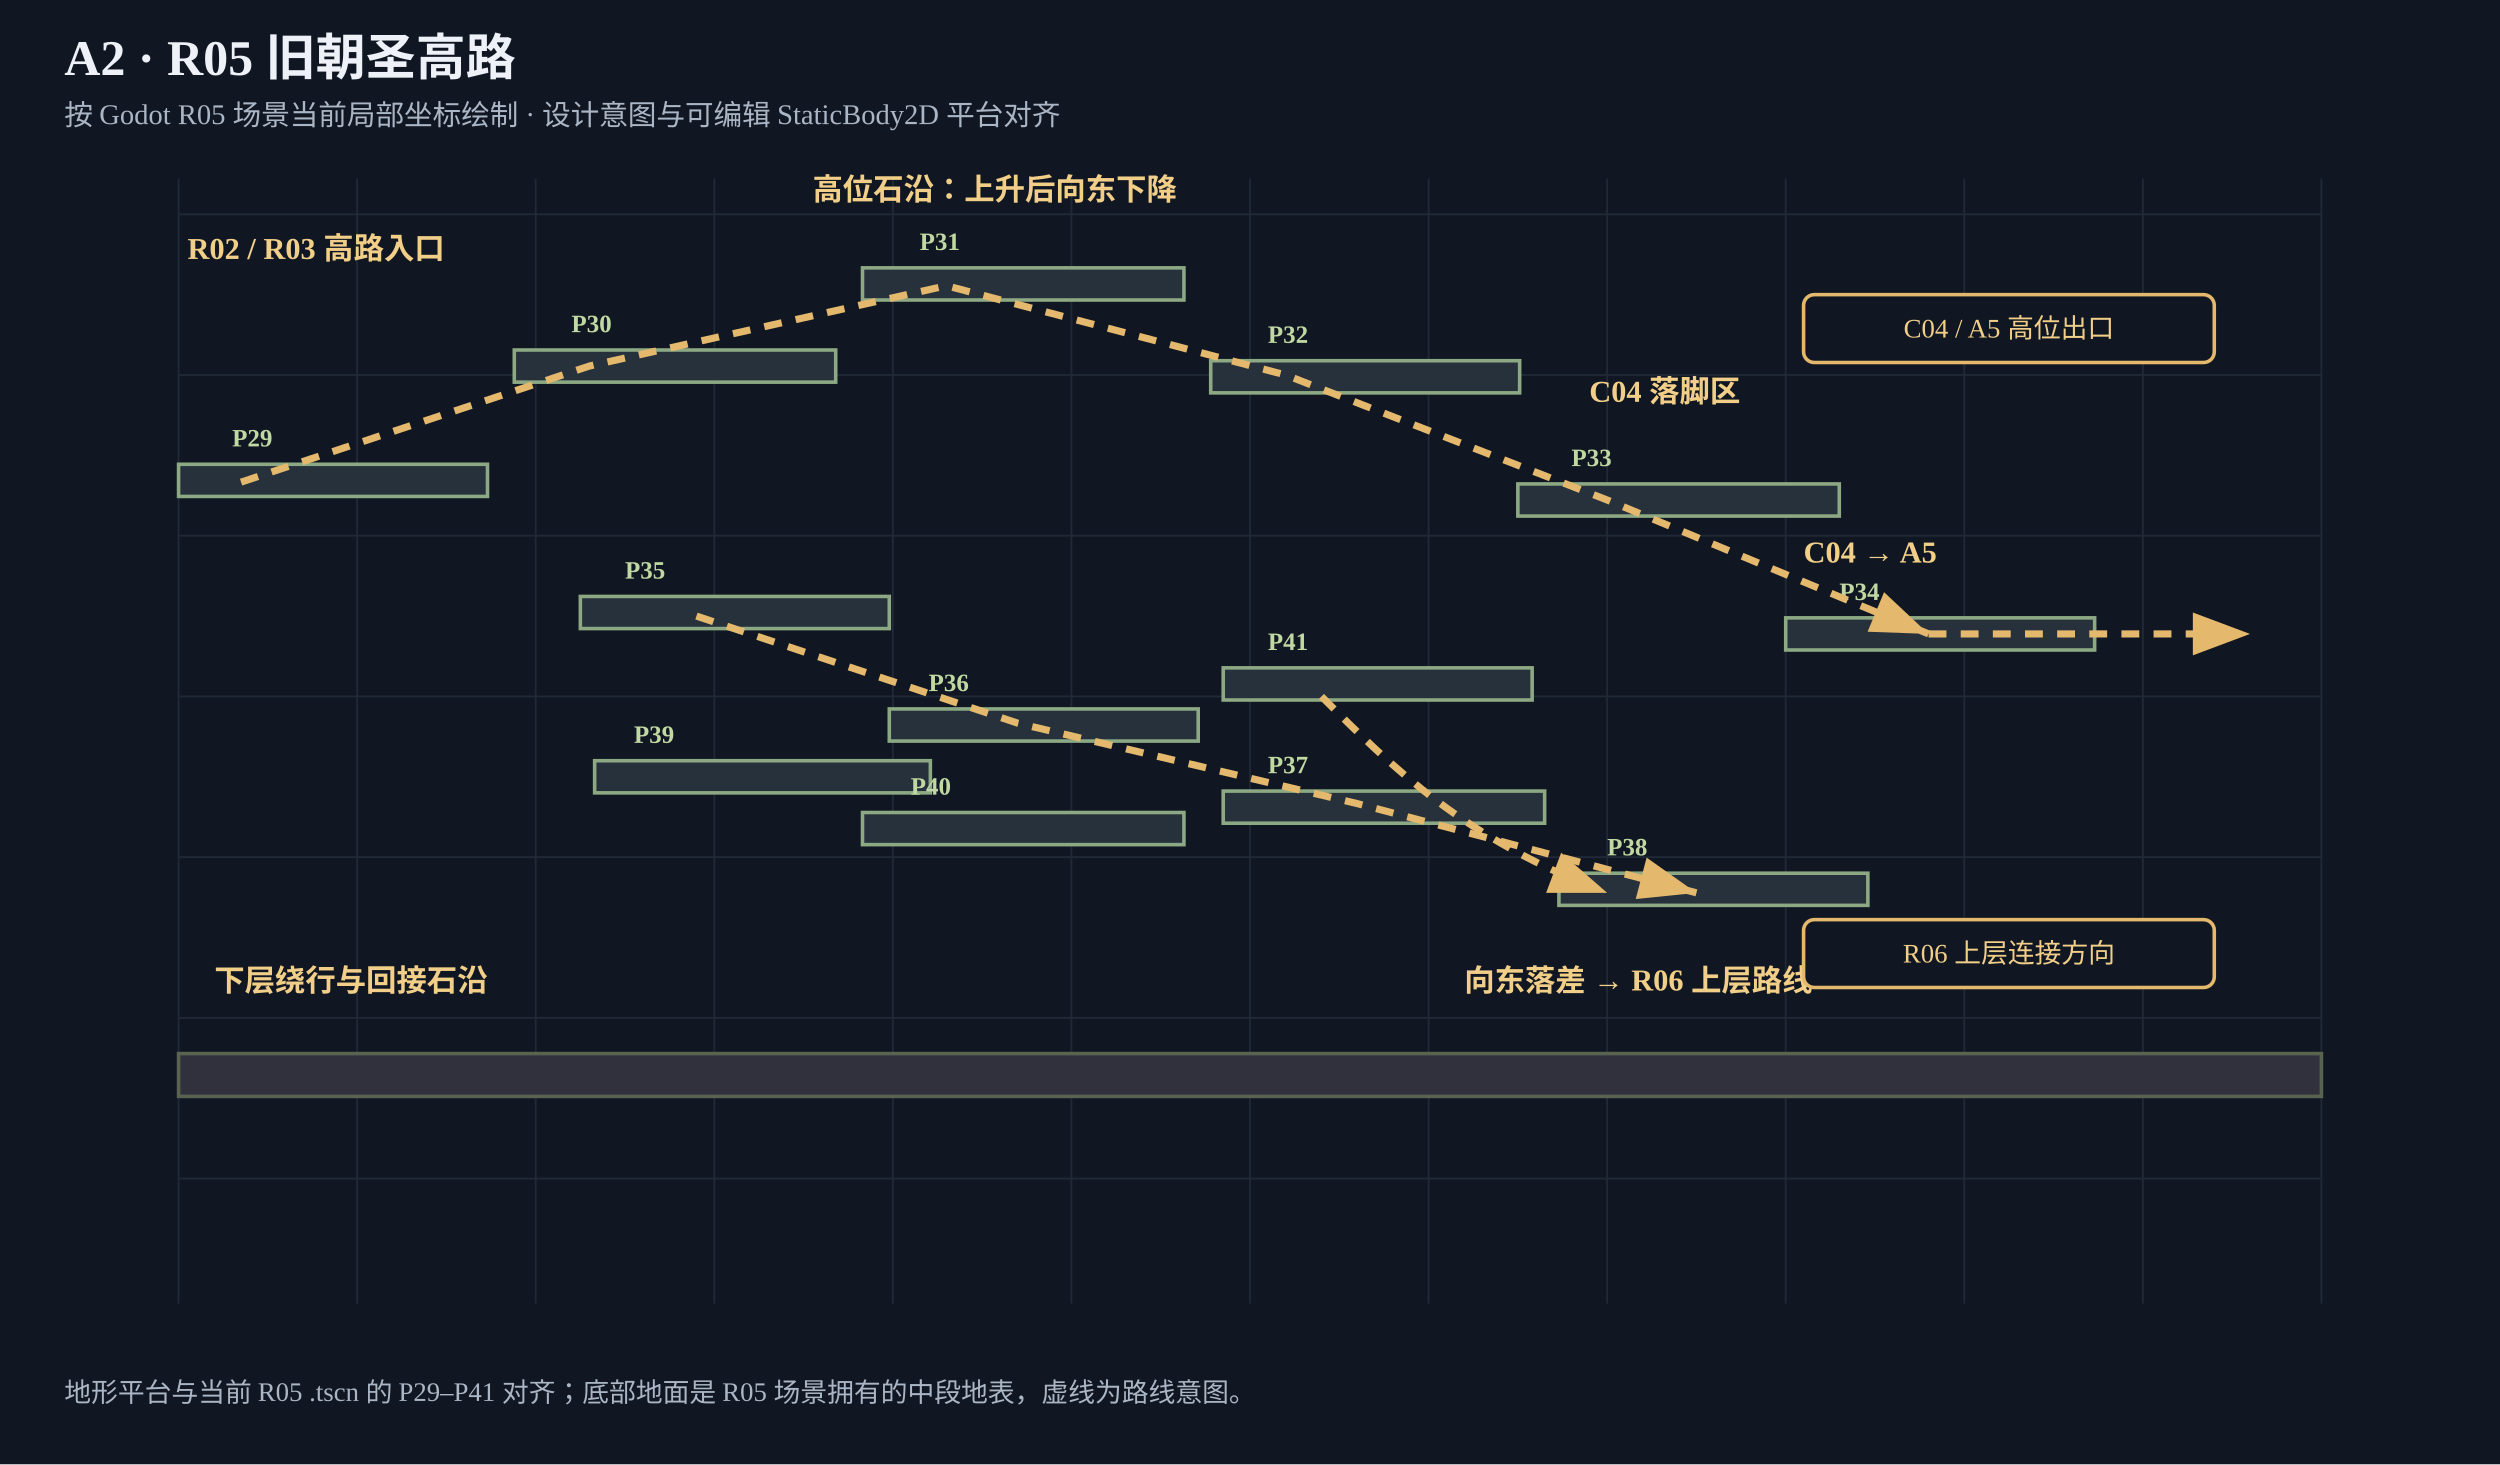
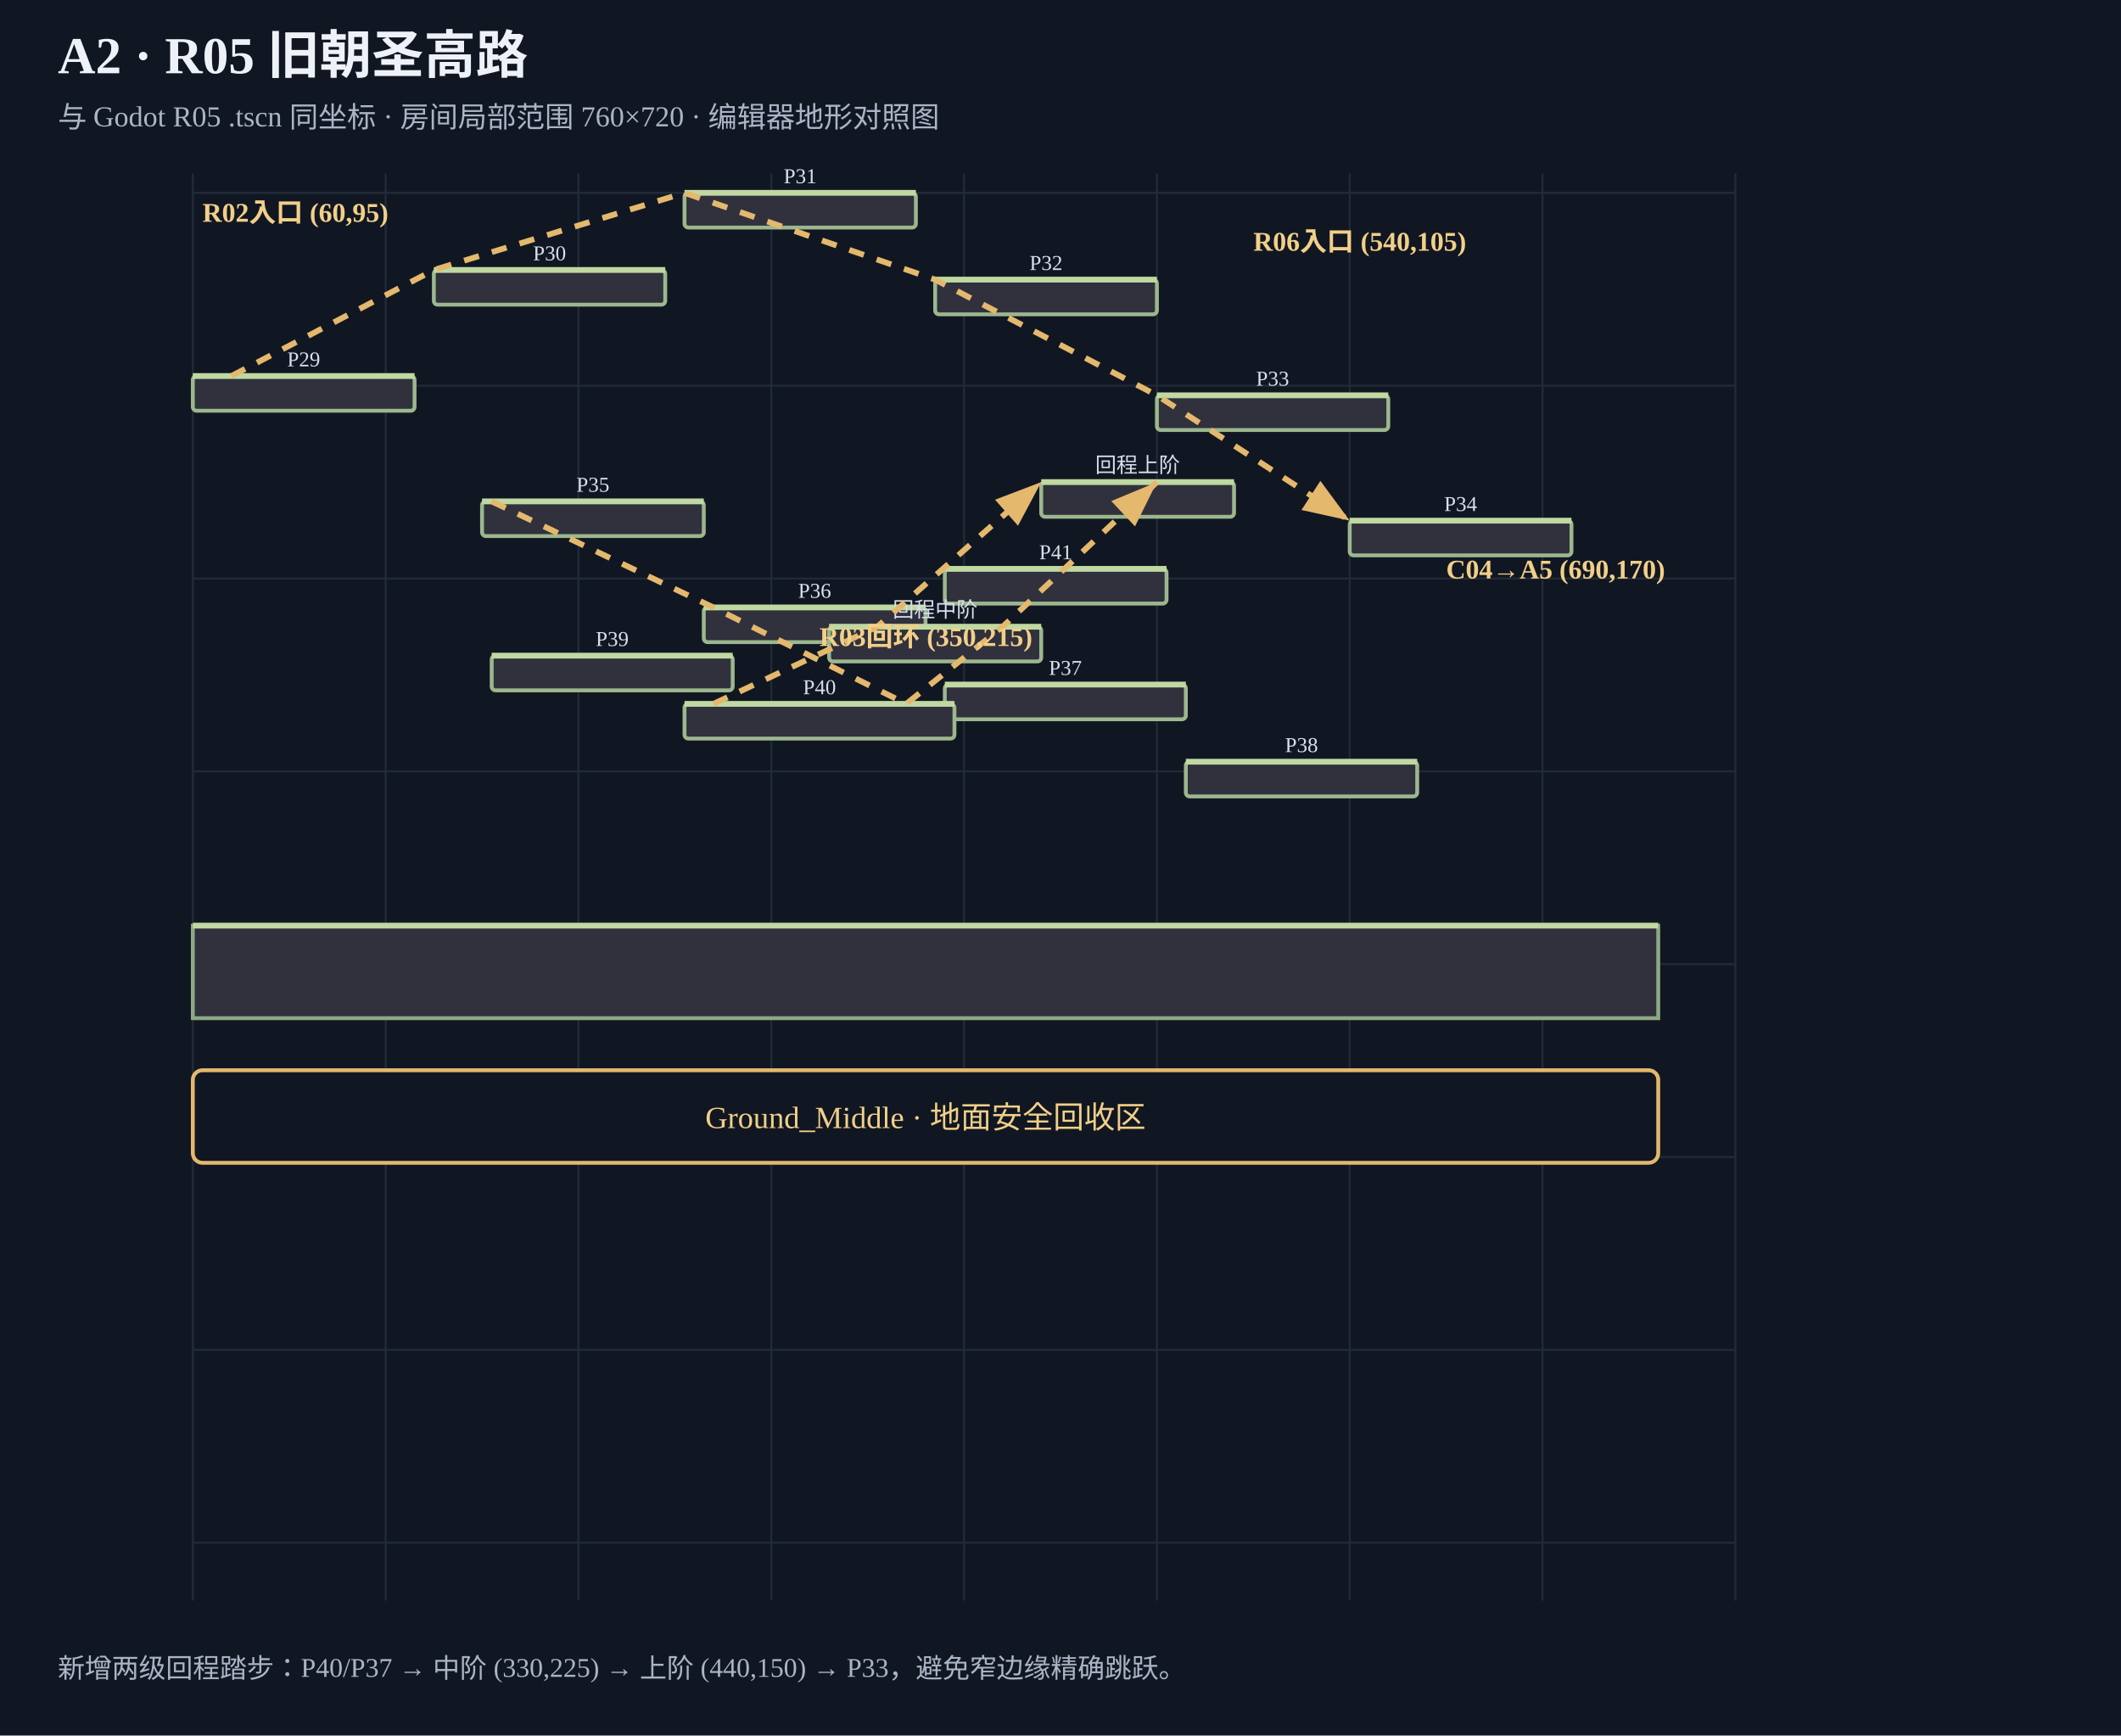
- <svg xmlns="http://www.w3.org/2000/svg" width="1400" height="820" viewBox="0 0 1400 820">
+ <svg xmlns="http://www.w3.org/2000/svg" width="1100" height="900" viewBox="0 0 1100 900">
  <defs>
-     <marker id="a" markerWidth="10" markerHeight="10" refX="8" refY="3" orient="auto">
+     <marker id="a" markerWidth="9" markerHeight="9" refX="8" refY="3" orient="auto">
      <path d="M0 0L8 3L0 6Z" fill="#e4b86d" />
    </marker>
  </defs>
-   <rect width="1400" height="820" fill="#111722" />
-   <text x="36" y="42" fill="#eef2f8" font-size="28" font-weight="700">A2 · R05 旧朝圣高路</text>
-   <text x="36" y="70" fill="#aab5c5" font-size="16">按 Godot R05 场景当前局部坐标绘制 · 设计意图与可编辑 StaticBody2D 平台对齐</text>
-   <g stroke="#283342" stroke-width="1" opacity=".65">
-     <line x1="100" y1="100" x2="100" y2="730" />
-     <line x1="200" y1="100" x2="200" y2="730" />
-     <line x1="300" y1="100" x2="300" y2="730" />
-     <line x1="400" y1="100" x2="400" y2="730" />
-     <line x1="500" y1="100" x2="500" y2="730" />
-     <line x1="600" y1="100" x2="600" y2="730" />
-     <line x1="700" y1="100" x2="700" y2="730" />
-     <line x1="800" y1="100" x2="800" y2="730" />
-     <line x1="900" y1="100" x2="900" y2="730" />
-     <line x1="1000" y1="100" x2="1000" y2="730" />
-     <line x1="1100" y1="100" x2="1100" y2="730" />
-     <line x1="1200" y1="100" x2="1200" y2="730" />
-     <line x1="1300" y1="100" x2="1300" y2="730" />
-     <line x1="100" y1="120" x2="1300" y2="120" />
-     <line x1="100" y1="210" x2="1300" y2="210" />
-     <line x1="100" y1="300" x2="1300" y2="300" />
-     <line x1="100" y1="390" x2="1300" y2="390" />
-     <line x1="100" y1="480" x2="1300" y2="480" />
-     <line x1="100" y1="570" x2="1300" y2="570" />
-     <line x1="100" y1="660" x2="1300" y2="660" />
+   <rect width="1100" height="900" fill="#111722" />
+   <text x="30" y="38" fill="#eef2f8" font-size="27" font-weight="700">A2 · R05 旧朝圣高路</text>
+   <text x="30" y="66" fill="#aab5c5" font-size="15">与 Godot R05 .tscn 同坐标 · 房间局部范围 760×720 · 编辑器地形对照图</text>
+   <g stroke="#283342" stroke-width="1" opacity=".7">
+     <line x1="100" y1="90" x2="100" y2="830" />
+     <line x1="200" y1="90" x2="200" y2="830" />
+     <line x1="300" y1="90" x2="300" y2="830" />
+     <line x1="400" y1="90" x2="400" y2="830" />
+     <line x1="500" y1="90" x2="500" y2="830" />
+     <line x1="600" y1="90" x2="600" y2="830" />
+     <line x1="700" y1="90" x2="700" y2="830" />
+     <line x1="800" y1="90" x2="800" y2="830" />
+     <line x1="900" y1="90" x2="900" y2="830" />
+     <line x1="100" y1="100" x2="900" y2="100" />
+     <line x1="100" y1="200" x2="900" y2="200" />
+     <line x1="100" y1="300" x2="900" y2="300" />
+     <line x1="100" y1="400" x2="900" y2="400" />
+     <line x1="100" y1="500" x2="900" y2="500" />
+     <line x1="100" y1="600" x2="900" y2="600" />
+     <line x1="100" y1="700" x2="900" y2="700" />
+     <line x1="100" y1="800" x2="900" y2="800" />
  </g>
-   <g fill="#26313c" stroke="#8da984" stroke-width="2">
-     <rect x="100" y="260" width="173" height="18" />
-     <rect x="288" y="196" width="180" height="18" />
-     <rect x="483" y="150" width="180" height="18" />
-     <rect x="678" y="202" width="173" height="18" />
-     <rect x="850" y="271" width="180" height="18" />
-     <rect x="1000" y="346" width="173" height="18" />
-     <rect x="325" y="334" width="173" height="18" />
-     <rect x="498" y="397" width="173" height="18" />
-     <rect x="685" y="443" width="180" height="18" />
-     <rect x="873" y="489" width="173" height="18" />
-     <rect x="333" y="426" width="188" height="18" />
-     <rect x="483" y="455" width="180" height="18" />
-     <rect x="685" y="374" width="173" height="18" />
-     <rect x="100" y="590" width="1200" height="24" fill="#30313d" stroke="#59634f" />
+   <rect x="100" y="480" width="760" height="48" fill="#30313d" stroke="#8da984" stroke-width="2" />
+   <line x1="100" y1="480" x2="860" y2="480" stroke="#c0d8a2" stroke-width="3" />
+   <g>
+     <rect x="100" y="195" width="115" height="18" rx="2" fill="#30313d" stroke="#9cb78e" stroke-width="2" />
+     <line x1="100" y1="195" x2="215" y2="195" stroke="#c0d8a2" stroke-width="3" />
+     <text x="157.5" y="190" fill="#d8dfeb" font-size="11" text-anchor="middle">P29</text>
  </g>
-   <g fill="#c0d8a2" font-size="14" font-weight="700">
-     <text x="130" y="250">P29</text>
-     <text x="320" y="186">P30</text>
-     <text x="515" y="140">P31</text>
-     <text x="710" y="192">P32</text>
-     <text x="880" y="261">P33</text>
-     <text x="1030" y="336">P34</text>
-     <text x="350" y="324">P35</text>
-     <text x="520" y="387">P36</text>
-     <text x="710" y="433">P37</text>
-     <text x="900" y="479">P38</text>
-     <text x="355" y="416">P39</text>
-     <text x="510" y="445">P40</text>
-     <text x="710" y="364">P41</text>
+   <g>
+     <rect x="225" y="140" width="120" height="18" rx="2" fill="#30313d" stroke="#9cb78e" stroke-width="2" />
+     <line x1="225" y1="140" x2="345" y2="140" stroke="#c0d8a2" stroke-width="3" />
+     <text x="285" y="135" fill="#d8dfeb" font-size="11" text-anchor="middle">P30</text>
  </g>
-   <g fill="none" stroke="#e4b86d" stroke-width="4" stroke-dasharray="10 8" marker-end="url(#a)">
-     <path d="M135 270 L330 205 L530 160 L720 210 L900 280 L1080 355" />
-     <path d="M390 345 L570 405 L760 450 L950 500" />
-     <path d="M740 390 C780 430 820 470 900 500" />
-     <path d="M1080 355 L1260 355" />
+   <g>
+     <rect x="355" y="100" width="120" height="18" rx="2" fill="#30313d" stroke="#9cb78e" stroke-width="2" />
+     <line x1="355" y1="100" x2="475" y2="100" stroke="#c0d8a2" stroke-width="3" />
+     <text x="415" y="95" fill="#d8dfeb" font-size="11" text-anchor="middle">P31</text>
  </g>
-   <g fill="#f2cf89" font-size="17" font-weight="700">
-     <text x="105" y="145">R02 / R03 高路入口</text>
-     <text x="455" y="112">高位石沿：上升后向东下降</text>
-     <text x="890" y="225">C04 落脚区</text>
-     <text x="1010" y="315">C04 → A5</text>
-     <text x="120" y="555">下层绕行与回接石沿</text>
-     <text x="820" y="555">向东落差 → R06 上层路线</text>
+   <g>
+     <rect x="485" y="145" width="115" height="18" rx="2" fill="#30313d" stroke="#9cb78e" stroke-width="2" />
+     <line x1="485" y1="145" x2="600" y2="145" stroke="#c0d8a2" stroke-width="3" />
+     <text x="542.5" y="140" fill="#d8dfeb" font-size="11" text-anchor="middle">P32</text>
+   </g>
+   <g>
+     <rect x="600" y="205" width="120" height="18" rx="2" fill="#30313d" stroke="#9cb78e" stroke-width="2" />
+     <line x1="600" y1="205" x2="720" y2="205" stroke="#c0d8a2" stroke-width="3" />
+     <text x="660" y="200" fill="#d8dfeb" font-size="11" text-anchor="middle">P33</text>
+   </g>
+   <g>
+     <rect x="700" y="270" width="115" height="18" rx="2" fill="#30313d" stroke="#9cb78e" stroke-width="2" />
+     <line x1="700" y1="270" x2="815" y2="270" stroke="#c0d8a2" stroke-width="3" />
+     <text x="757.5" y="265" fill="#d8dfeb" font-size="11" text-anchor="middle">P34</text>
+   </g>
+   <g>
+     <rect x="250" y="260" width="115" height="18" rx="2" fill="#30313d" stroke="#9cb78e" stroke-width="2" />
+     <line x1="250" y1="260" x2="365" y2="260" stroke="#c0d8a2" stroke-width="3" />
+     <text x="307.5" y="255" fill="#d8dfeb" font-size="11" text-anchor="middle">P35</text>
+   </g>
+   <g>
+     <rect x="365" y="315" width="115" height="18" rx="2" fill="#30313d" stroke="#9cb78e" stroke-width="2" />
+     <line x1="365" y1="315" x2="480" y2="315" stroke="#c0d8a2" stroke-width="3" />
+     <text x="422.5" y="310" fill="#d8dfeb" font-size="11" text-anchor="middle">P36</text>
+   </g>
+   <g>
+     <rect x="490" y="355" width="125" height="18" rx="2" fill="#30313d" stroke="#9cb78e" stroke-width="2" />
+     <line x1="490" y1="355" x2="615" y2="355" stroke="#c0d8a2" stroke-width="3" />
+     <text x="552.5" y="350" fill="#d8dfeb" font-size="11" text-anchor="middle">P37</text>
+   </g>
+   <g>
+     <rect x="615" y="395" width="120" height="18" rx="2" fill="#30313d" stroke="#9cb78e" stroke-width="2" />
+     <line x1="615" y1="395" x2="735" y2="395" stroke="#c0d8a2" stroke-width="3" />
+     <text x="675" y="390" fill="#d8dfeb" font-size="11" text-anchor="middle">P38</text>
+   </g>
+   <g>
+     <rect x="255" y="340" width="125" height="18" rx="2" fill="#30313d" stroke="#9cb78e" stroke-width="2" />
+     <line x1="255" y1="340" x2="380" y2="340" stroke="#c0d8a2" stroke-width="3" />
+     <text x="317.5" y="335" fill="#d8dfeb" font-size="11" text-anchor="middle">P39</text>
+   </g>
+   <g>
+     <rect x="355" y="365" width="140" height="18" rx="2" fill="#30313d" stroke="#9cb78e" stroke-width="2" />
+     <line x1="355" y1="365" x2="495" y2="365" stroke="#c0d8a2" stroke-width="3" />
+     <text x="425" y="360" fill="#d8dfeb" font-size="11" text-anchor="middle">P40</text>
+   </g>
+   <g>
+     <rect x="490" y="295" width="115" height="18" rx="2" fill="#30313d" stroke="#9cb78e" stroke-width="2" />
+     <line x1="490" y1="295" x2="605" y2="295" stroke="#c0d8a2" stroke-width="3" />
+     <text x="547.5" y="290" fill="#d8dfeb" font-size="11" text-anchor="middle">P41</text>
+   </g>
+   <g>
+     <rect x="430" y="325" width="110" height="18" rx="2" fill="#30313d" stroke="#9cb78e" stroke-width="2" />
+     <line x1="430" y1="325" x2="540" y2="325" stroke="#c0d8a2" stroke-width="3" />
+     <text x="485" y="320" fill="#d8dfeb" font-size="11" text-anchor="middle">回程中阶</text>
+   </g>
+   <g>
+     <rect x="540" y="250" width="100" height="18" rx="2" fill="#30313d" stroke="#9cb78e" stroke-width="2" />
+     <line x1="540" y1="250" x2="640" y2="250" stroke="#c0d8a2" stroke-width="3" />
+     <text x="590" y="245" fill="#d8dfeb" font-size="11" text-anchor="middle">回程上阶</text>
+   </g>
+   <g fill="none" stroke="#e4b86d" stroke-width="3" stroke-dasharray="8 7" marker-end="url(#a)">
+     <path d="M120 195 L225 140 L355 100 L485 145 L600 205 L700 270" />
+     <path d="M255 260 L370 315 L470 365 L520 325 L600 250" />
+     <path d="M370 365 L455 325 L540 250" />
+   </g>
+   <g fill="#f2cf89" font-size="14" font-weight="700">
+     <text x="105" y="115">R02入口 (60,95)</text>
+     <text x="425" y="335">R03回环 (350,215)</text>
+     <text x="650" y="130">R06入口 (540,105)</text>
+     <text x="750" y="300">C04→A5 (690,170)</text>
  </g>
  <g fill="#111722" stroke="#e4b86d" stroke-width="2">
-     <rect x="1010" y="165" width="230" height="38" rx="6" />
-     <rect x="1010" y="515" width="230" height="38" rx="6" />
+     <rect x="100" y="555" width="760" height="48" rx="5" />
  </g>
-   <g fill="#f2cf89" font-size="15" text-anchor="middle">
-     <text x="1125" y="189">C04 / A5 高位出口</text>
-     <text x="1125" y="539">R06 上层连接方向</text>
-   </g>
-   <text x="36" y="785" fill="#aab5c5" font-size="15">地形平台与当前 R05 .tscn 的 P29–P41 对齐；底部地面是 R05 场景拥有的中段地表，虚线为路线意图。</text>
+   <text x="480" y="585" fill="#f2cf89" font-size="16" text-anchor="middle">Ground_Middle · 地面安全回收区</text>
+   <text x="30" y="870" fill="#aab5c5" font-size="14">新增两级回程踏步：P40/P37 → 中阶 (330,225) → 上阶 (440,150) → P33，避免窄边缘精确跳跃。</text>
</svg>
